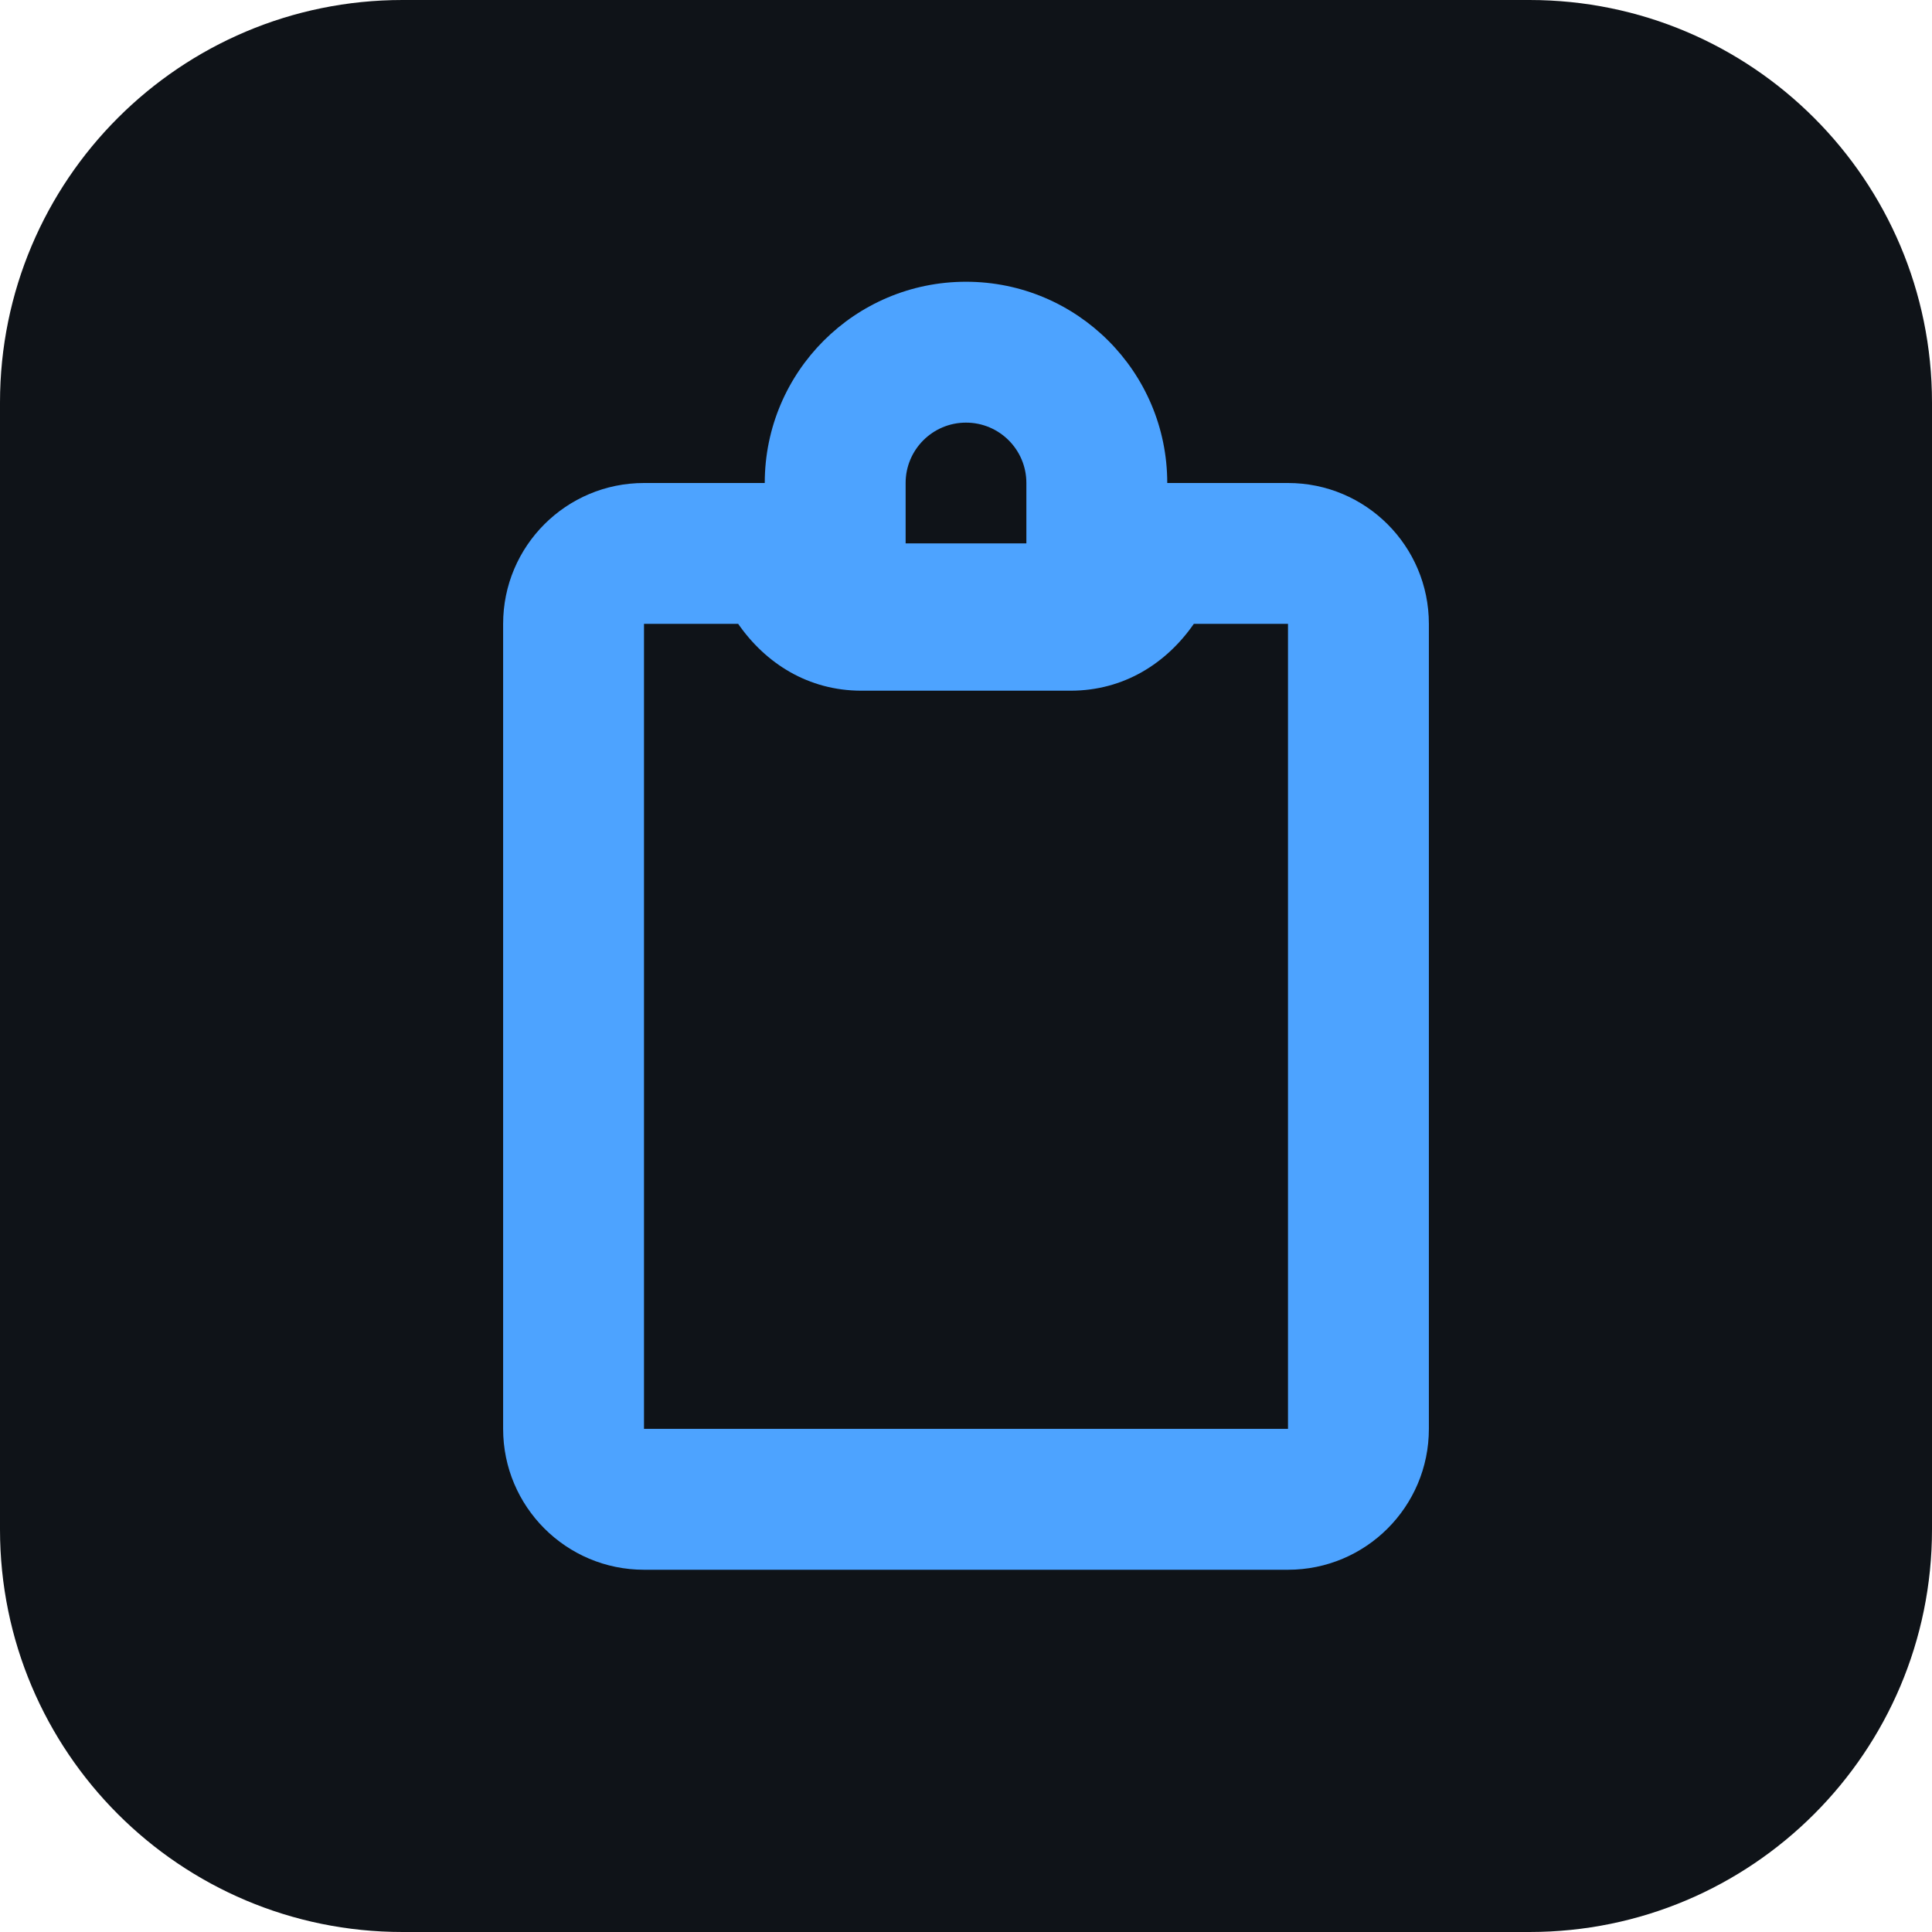
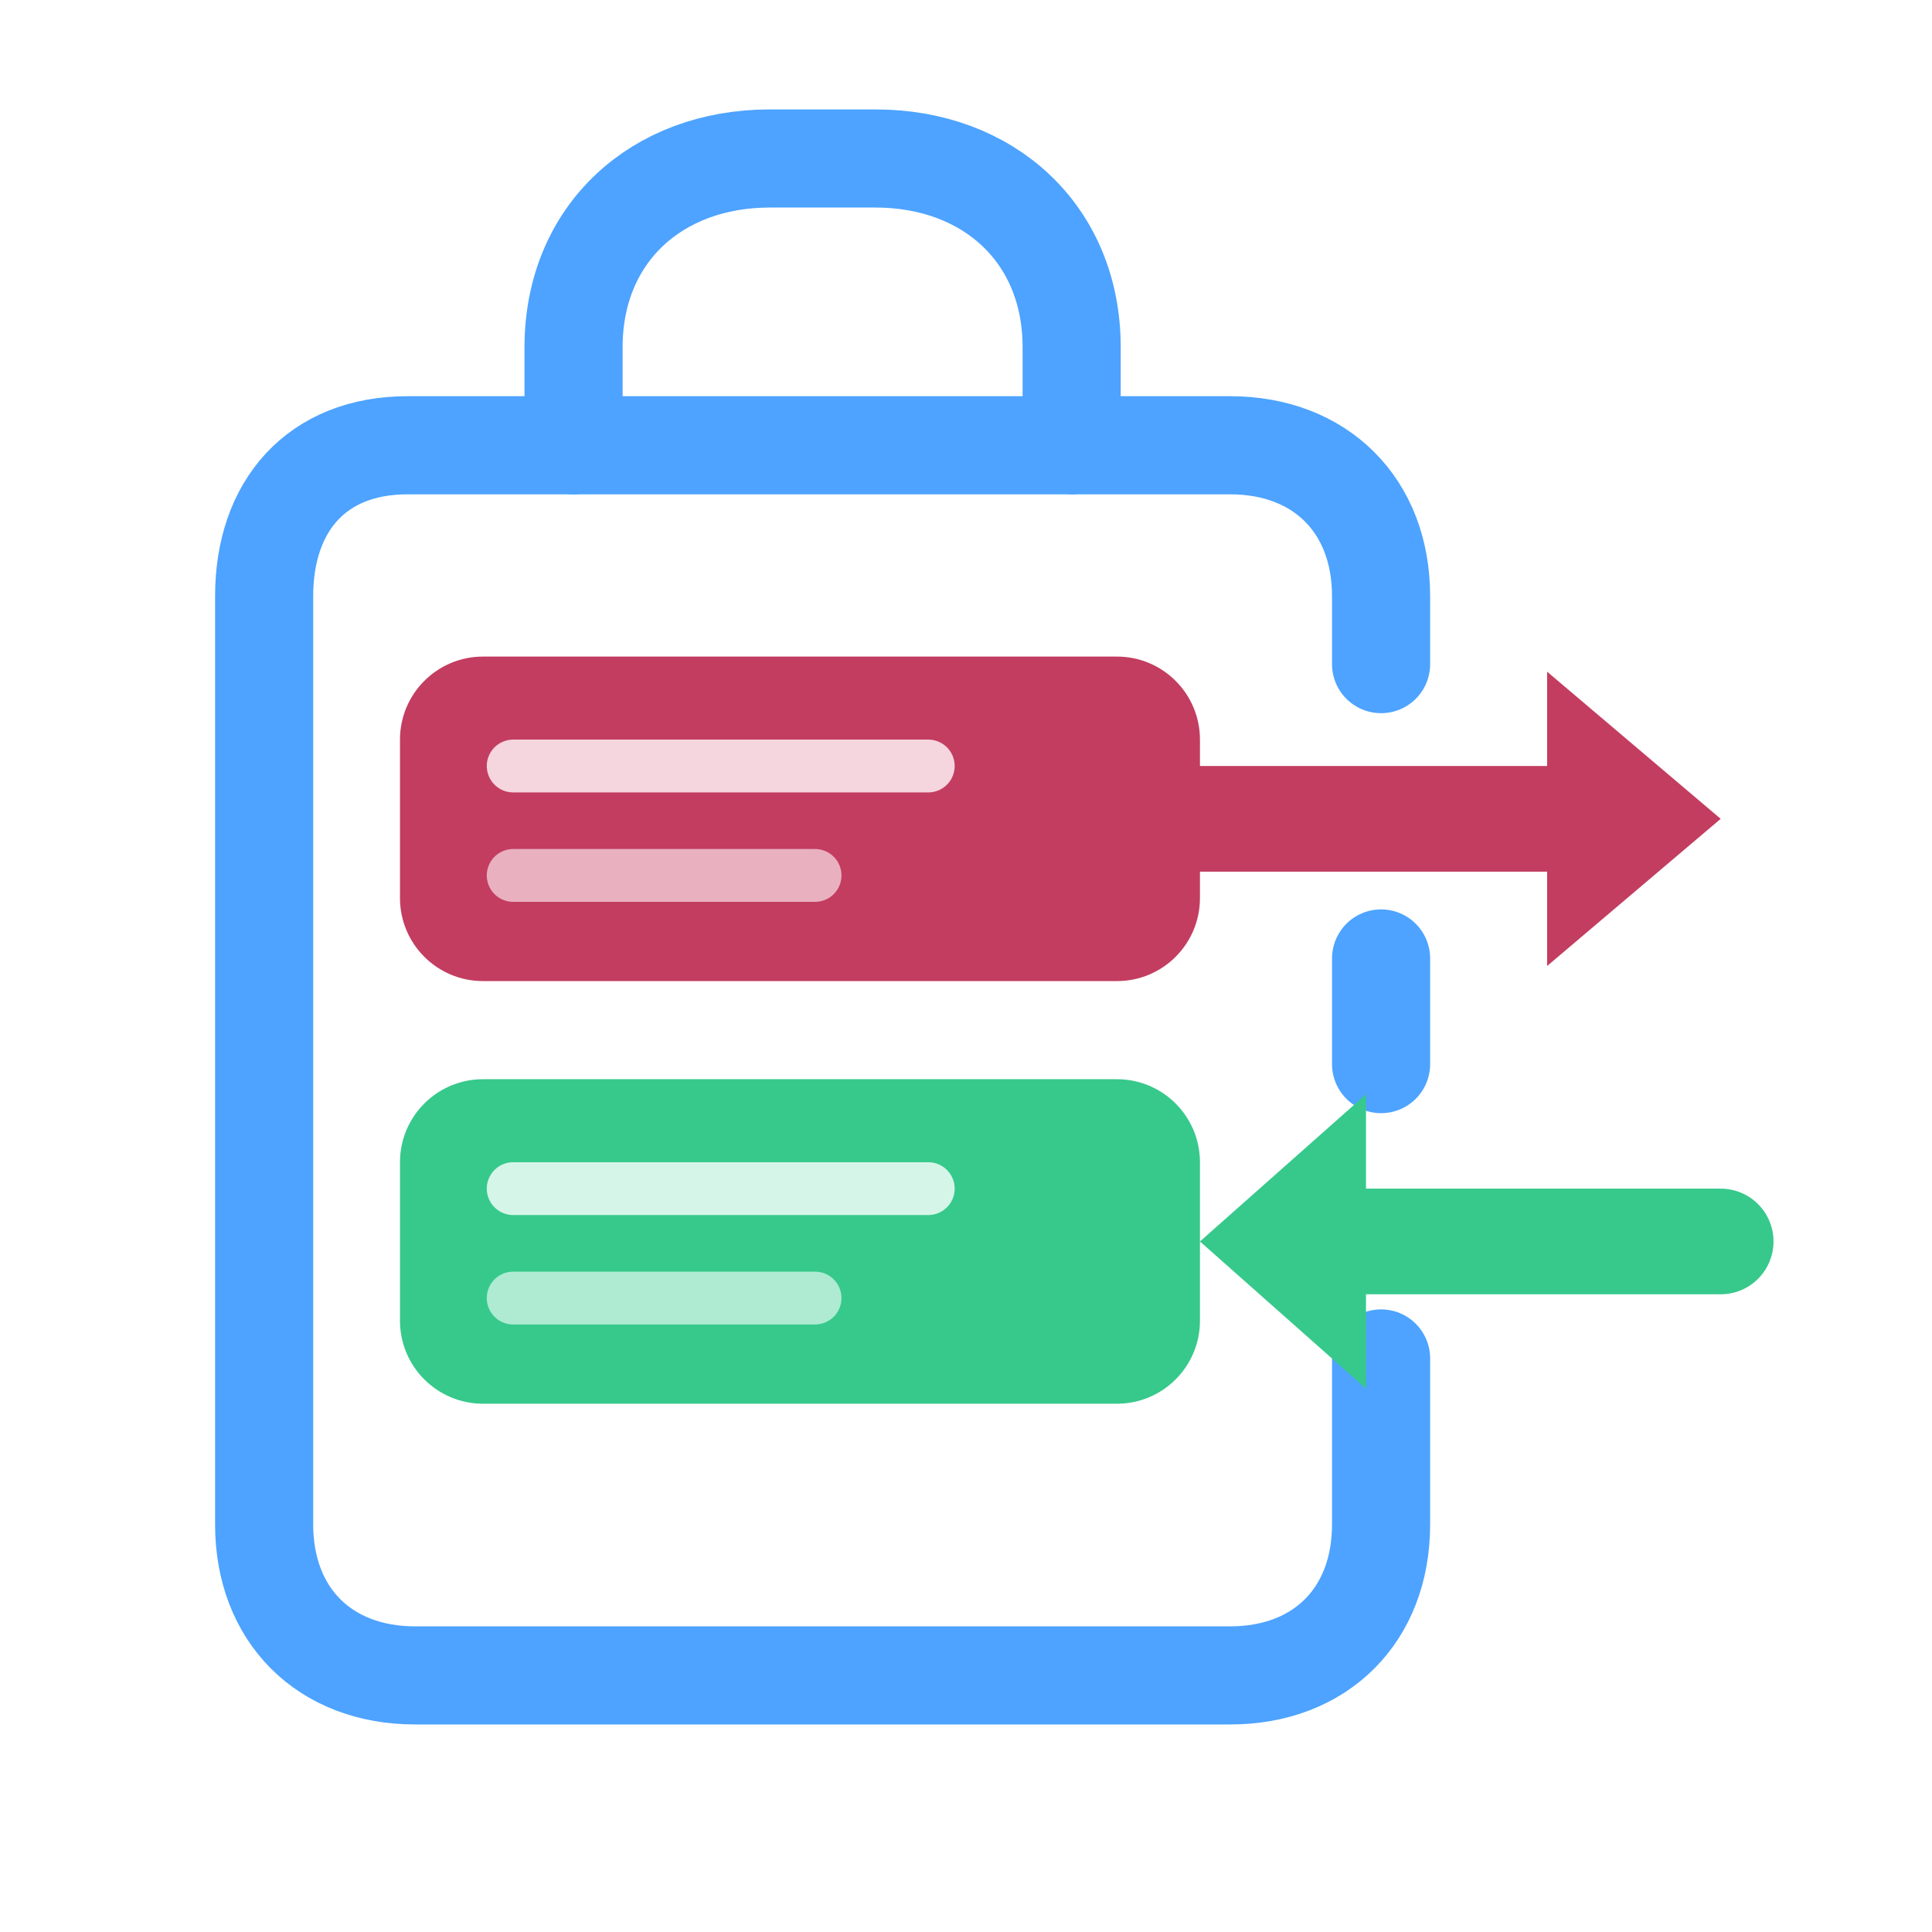
- <svg xmlns="http://www.w3.org/2000/svg" viewBox="0 0 24 24">
-   <rect width="24" height="24" rx="5" fill="#0f1318" />
-   <path fill="#4da3ff" d="M12 3.5a2.5 2.5 0 0 0-2.5 2.5H8A1.75 1.75 0 0 0 6.25 7.75v10A1.75 1.75 0 0 0 8 19.5h8a1.75 1.75 0 0 0 1.75-1.75v-10A1.75 1.75 0 0 0 16 6h-1.5A2.5 2.5 0 0 0 12 3.5zm0 1.75a.75.75 0 0 1 .75.75v.75h-1.5V6A.75.75 0 0 1 12 5.25zM8 7.75h1.17c.34.49.87.83 1.53.83h2.6c.66 0 1.19-.34 1.53-.83H16v10H8v-10z" />
+ <svg xmlns="http://www.w3.org/2000/svg" viewBox="0 0 512 512" role="img" aria-labelledby="title desc">
+   <g fill="none" stroke="#4da3ff" stroke-width="26" stroke-linecap="round" stroke-linejoin="round">
+     <path d="M150 118              H108              C84 118 70 134 70 158              V404              C70 428 86 444 110 444              H326              C350 444 366 428 366 404              V360" />
+     <path d="M366 282 V254" />
+     <path d="M366 176 V158              C366 134 350 118 326 118              H286" />
+     <path d="M152 118              V92              C152 62 174 42 204 42              H232              C262 42 284 62 284 92              V118" />
+     <path d="M152 118 H284" />
+   </g>
+   <rect x="106" y="174" width="212" height="86" rx="22" fill="#c33d60" />
+   <path d="M136 203 H246" fill="none" stroke="#f8dce4" stroke-width="14" stroke-linecap="round" opacity=".95" />
+   <path d="M136 232 H216" fill="none" stroke="#f8dce4" stroke-width="14" stroke-linecap="round" opacity=".72" />
+   <path d="M318 217 H420" fill="none" stroke="#c33d60" stroke-width="28" stroke-linecap="round" />
+   <path d="M410 178 L456 217 L410 256 Z" fill="#c33d60" />
+   <rect x="106" y="286" width="212" height="86" rx="22" fill="#36c98b" />
+   <path d="M136 315 H246" fill="none" stroke="#ddf8ed" stroke-width="14" stroke-linecap="round" opacity=".95" />
+   <path d="M136 344 H216" fill="none" stroke="#ddf8ed" stroke-width="14" stroke-linecap="round" opacity=".72" />
+   <path d="M456 329 H352" fill="none" stroke="#36c98b" stroke-width="28" stroke-linecap="round" />
+   <path d="M362 290 L318 329 L362 368 Z" fill="#36c98b" />
</svg>
